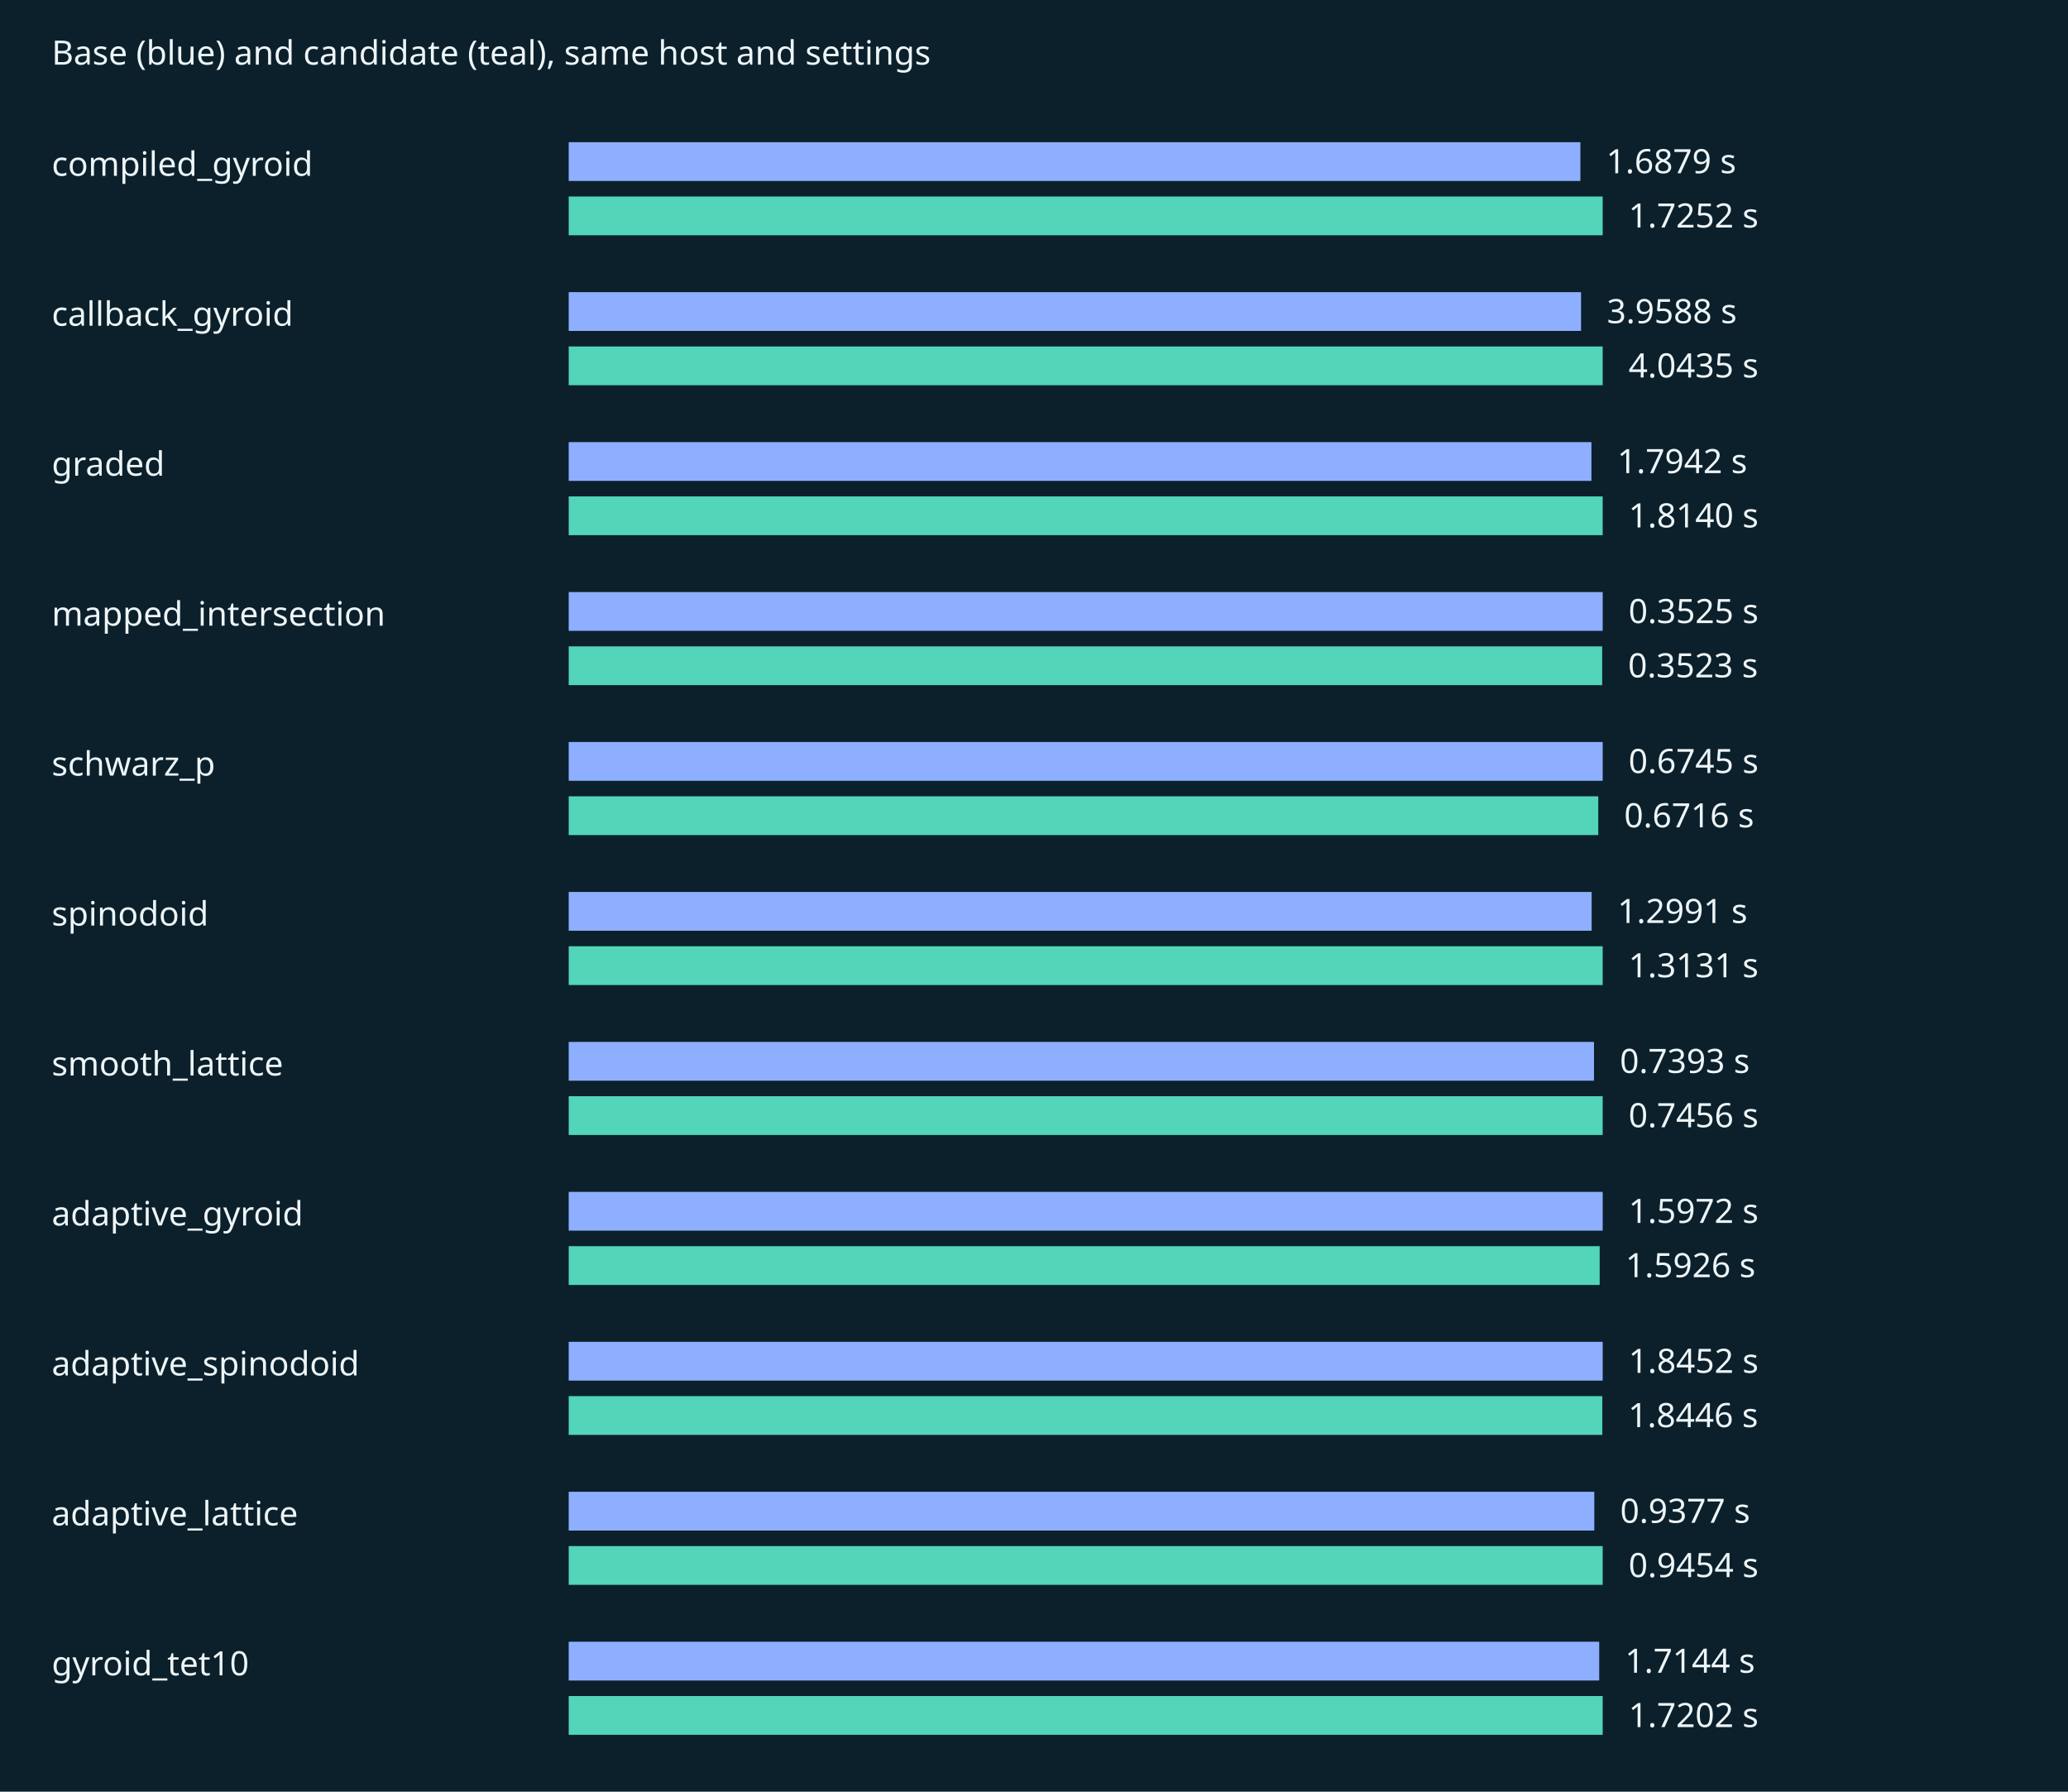
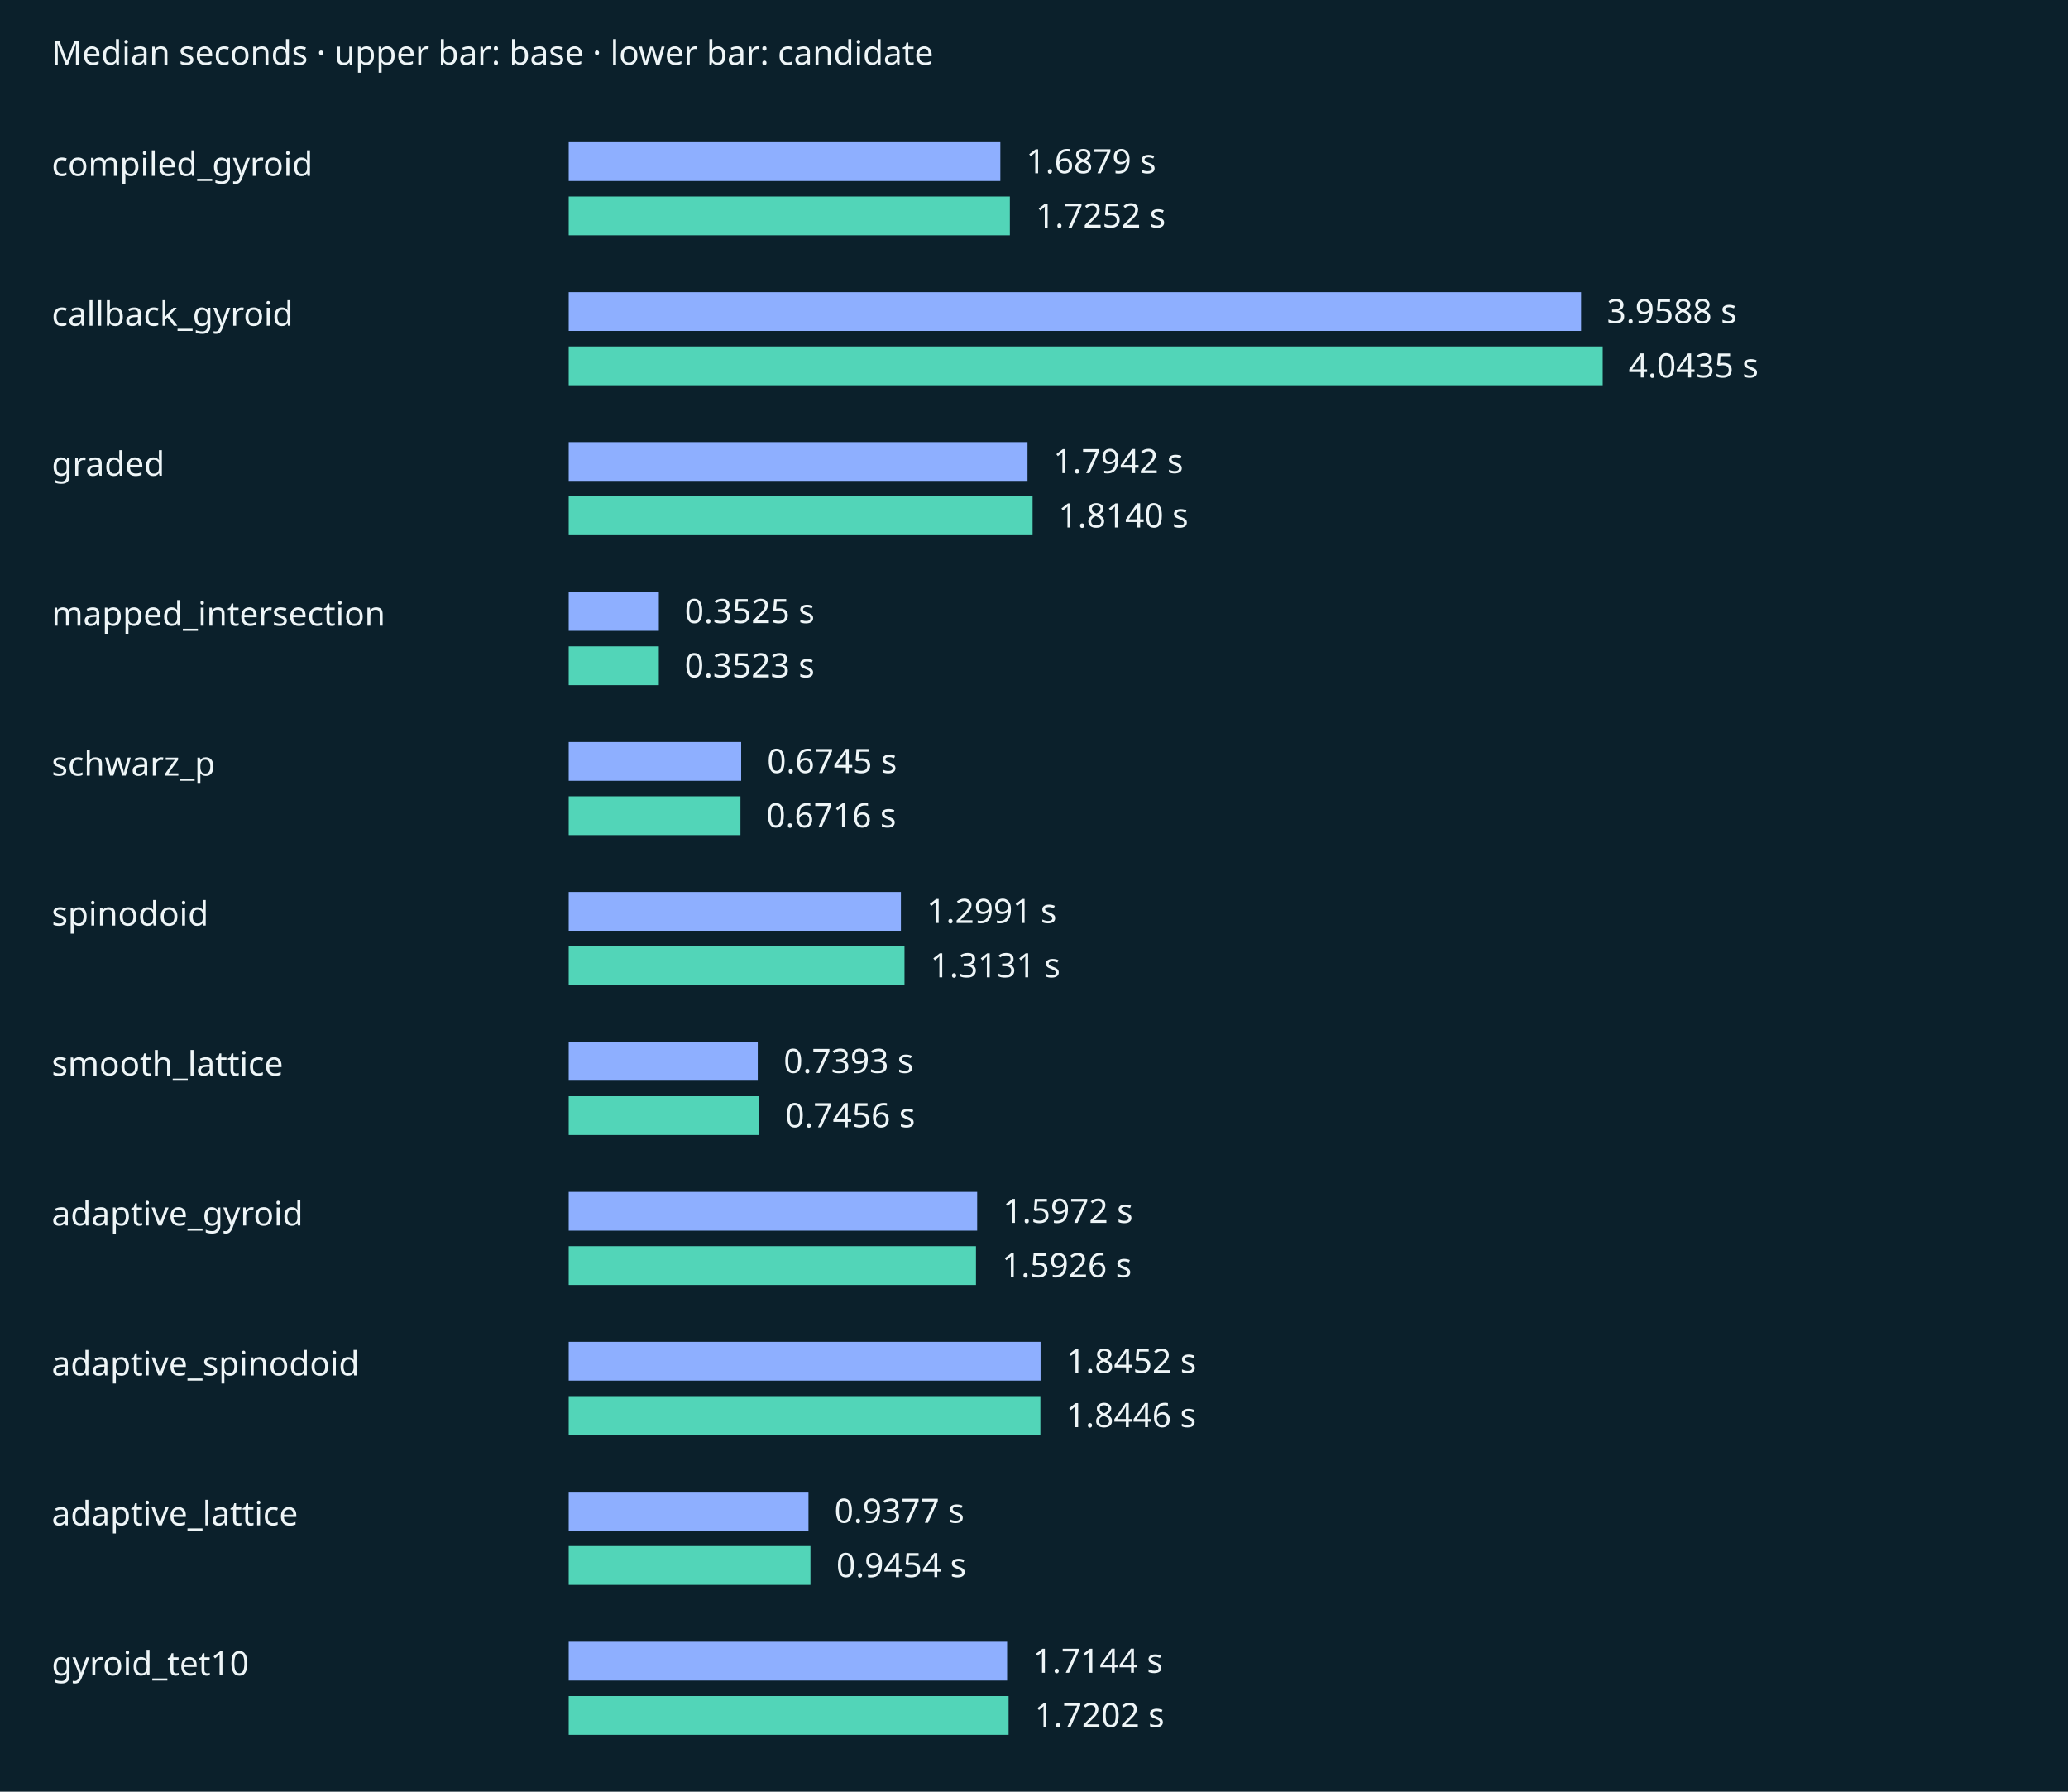
<svg xmlns="http://www.w3.org/2000/svg" viewBox="0 0 800 693" role="img">
  <rect width="100%" height="100%" fill="#0b202b" />
  <g font-family="sans-serif" font-size="13" fill="#eef5f7">
-     <text x="20" y="25">Base (blue) and candidate (teal), same host and settings</text>
+     <text x="20" y="25">Median seconds · upper bar: base · lower bar: candidate</text>
    <text x="20" y="68">compiled_gyroid</text>
-     <rect x="220" y="55" width="391.37" height="15" fill="#8eafff" />
-     <text x="621.37" y="67">1.6879 s</text>
-     <rect x="220" y="76" width="400.00" height="15" fill="#52d5b8" />
-     <text x="630.00" y="88">1.7252 s</text>
+     <rect x="220" y="55" width="166.98" height="15" fill="#8eafff" />
+     <text x="396.98" y="67">1.6879 s</text>
+     <rect x="220" y="76" width="170.66" height="15" fill="#52d5b8" />
+     <text x="400.66" y="88">1.7252 s</text>
    <text x="20" y="126">callback_gyroid</text>
    <rect x="220" y="113" width="391.62" height="15" fill="#8eafff" />
    <text x="621.62" y="125">3.9588 s</text>
    <rect x="220" y="134" width="400.00" height="15" fill="#52d5b8" />
    <text x="630.00" y="146">4.0435 s</text>
    <text x="20" y="184">graded</text>
-     <rect x="220" y="171" width="395.64" height="15" fill="#8eafff" />
-     <text x="625.64" y="183">1.7942 s</text>
-     <rect x="220" y="192" width="400.00" height="15" fill="#52d5b8" />
-     <text x="630.00" y="204">1.8140 s</text>
+     <rect x="220" y="171" width="177.49" height="15" fill="#8eafff" />
+     <text x="407.49" y="183">1.7942 s</text>
+     <rect x="220" y="192" width="179.45" height="15" fill="#52d5b8" />
+     <text x="409.45" y="204">1.8140 s</text>
    <text x="20" y="242">mapped_intersection</text>
-     <rect x="220" y="229" width="400.00" height="15" fill="#8eafff" />
-     <text x="630.00" y="241">0.3525 s</text>
-     <rect x="220" y="250" width="399.80" height="15" fill="#52d5b8" />
-     <text x="629.80" y="262">0.3523 s</text>
+     <rect x="220" y="229" width="34.87" height="15" fill="#8eafff" />
+     <text x="264.87" y="241">0.3525 s</text>
+     <rect x="220" y="250" width="34.86" height="15" fill="#52d5b8" />
+     <text x="264.86" y="262">0.3523 s</text>
    <text x="20" y="300">schwarz_p</text>
-     <rect x="220" y="287" width="400.00" height="15" fill="#8eafff" />
-     <text x="630.00" y="299">0.6745 s</text>
-     <rect x="220" y="308" width="398.29" height="15" fill="#52d5b8" />
-     <text x="628.29" y="320">0.6716 s</text>
+     <rect x="220" y="287" width="66.72" height="15" fill="#8eafff" />
+     <text x="296.72" y="299">0.6745 s</text>
+     <rect x="220" y="308" width="66.44" height="15" fill="#52d5b8" />
+     <text x="296.44" y="320">0.6716 s</text>
    <text x="20" y="358">spinodoid</text>
-     <rect x="220" y="345" width="395.73" height="15" fill="#8eafff" />
-     <text x="625.73" y="357">1.2991 s</text>
-     <rect x="220" y="366" width="400.00" height="15" fill="#52d5b8" />
-     <text x="630.00" y="378">1.3131 s</text>
+     <rect x="220" y="345" width="128.51" height="15" fill="#8eafff" />
+     <text x="358.51" y="357">1.2991 s</text>
+     <rect x="220" y="366" width="129.90" height="15" fill="#52d5b8" />
+     <text x="359.90" y="378">1.3131 s</text>
    <text x="20" y="416">smooth_lattice</text>
-     <rect x="220" y="403" width="396.63" height="15" fill="#8eafff" />
-     <text x="626.63" y="415">0.7393 s</text>
-     <rect x="220" y="424" width="400.00" height="15" fill="#52d5b8" />
-     <text x="630.00" y="436">0.7456 s</text>
+     <rect x="220" y="403" width="73.14" height="15" fill="#8eafff" />
+     <text x="303.14" y="415">0.7393 s</text>
+     <rect x="220" y="424" width="73.76" height="15" fill="#52d5b8" />
+     <text x="303.76" y="436">0.7456 s</text>
    <text x="20" y="474">adaptive_gyroid</text>
-     <rect x="220" y="461" width="400.00" height="15" fill="#8eafff" />
-     <text x="630.00" y="473">1.5972 s</text>
-     <rect x="220" y="482" width="398.83" height="15" fill="#52d5b8" />
-     <text x="628.83" y="494">1.5926 s</text>
+     <rect x="220" y="461" width="158.01" height="15" fill="#8eafff" />
+     <text x="388.01" y="473">1.5972 s</text>
+     <rect x="220" y="482" width="157.55" height="15" fill="#52d5b8" />
+     <text x="387.55" y="494">1.5926 s</text>
    <text x="20" y="532">adaptive_spinodoid</text>
-     <rect x="220" y="519" width="400.00" height="15" fill="#8eafff" />
-     <text x="630.00" y="531">1.8452 s</text>
-     <rect x="220" y="540" width="399.86" height="15" fill="#52d5b8" />
-     <text x="629.86" y="552">1.8446 s</text>
+     <rect x="220" y="519" width="182.54" height="15" fill="#8eafff" />
+     <text x="412.54" y="531">1.8452 s</text>
+     <rect x="220" y="540" width="182.47" height="15" fill="#52d5b8" />
+     <text x="412.47" y="552">1.8446 s</text>
    <text x="20" y="590">adaptive_lattice</text>
-     <rect x="220" y="577" width="396.75" height="15" fill="#8eafff" />
-     <text x="626.75" y="589">0.9377 s</text>
-     <rect x="220" y="598" width="400.00" height="15" fill="#52d5b8" />
-     <text x="630.00" y="610">0.9454 s</text>
+     <rect x="220" y="577" width="92.76" height="15" fill="#8eafff" />
+     <text x="322.76" y="589">0.9377 s</text>
+     <rect x="220" y="598" width="93.52" height="15" fill="#52d5b8" />
+     <text x="323.52" y="610">0.9454 s</text>
    <text x="20" y="648">gyroid_tet10</text>
-     <rect x="220" y="635" width="398.65" height="15" fill="#8eafff" />
-     <text x="628.65" y="647">1.7144 s</text>
-     <rect x="220" y="656" width="400.00" height="15" fill="#52d5b8" />
-     <text x="630.00" y="668">1.7202 s</text>
+     <rect x="220" y="635" width="169.60" height="15" fill="#8eafff" />
+     <text x="399.60" y="647">1.7144 s</text>
+     <rect x="220" y="656" width="170.17" height="15" fill="#52d5b8" />
+     <text x="400.17" y="668">1.7202 s</text>
  </g>
</svg>
